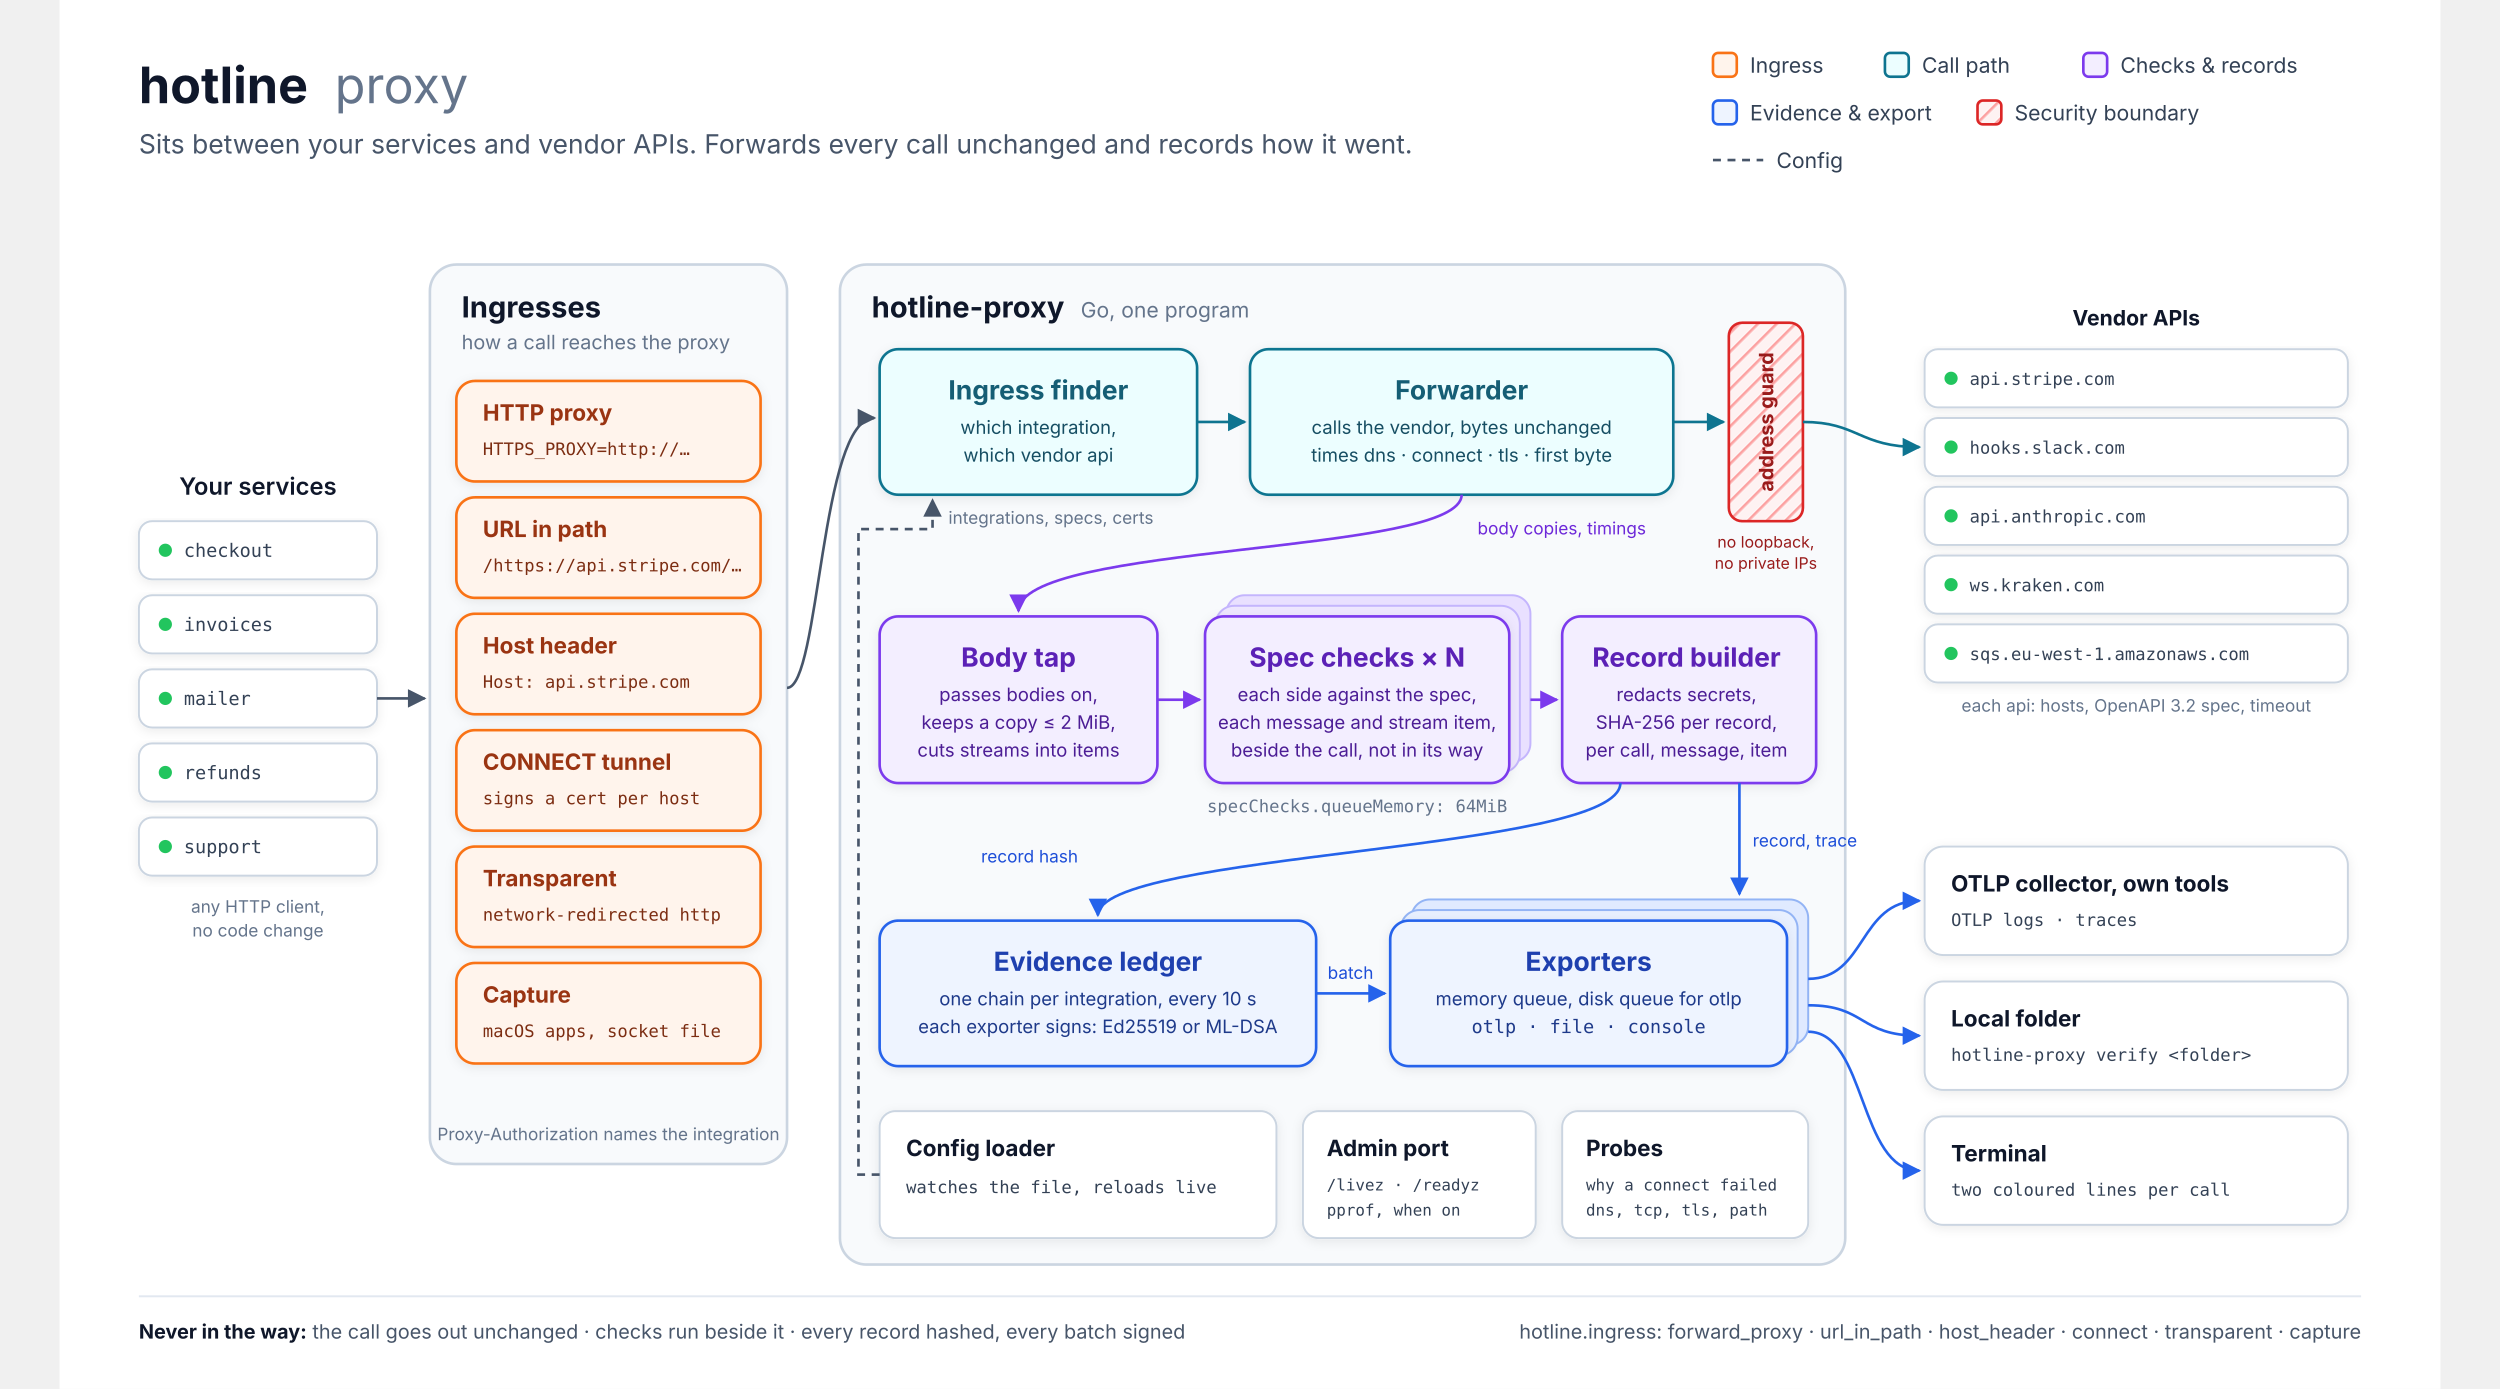
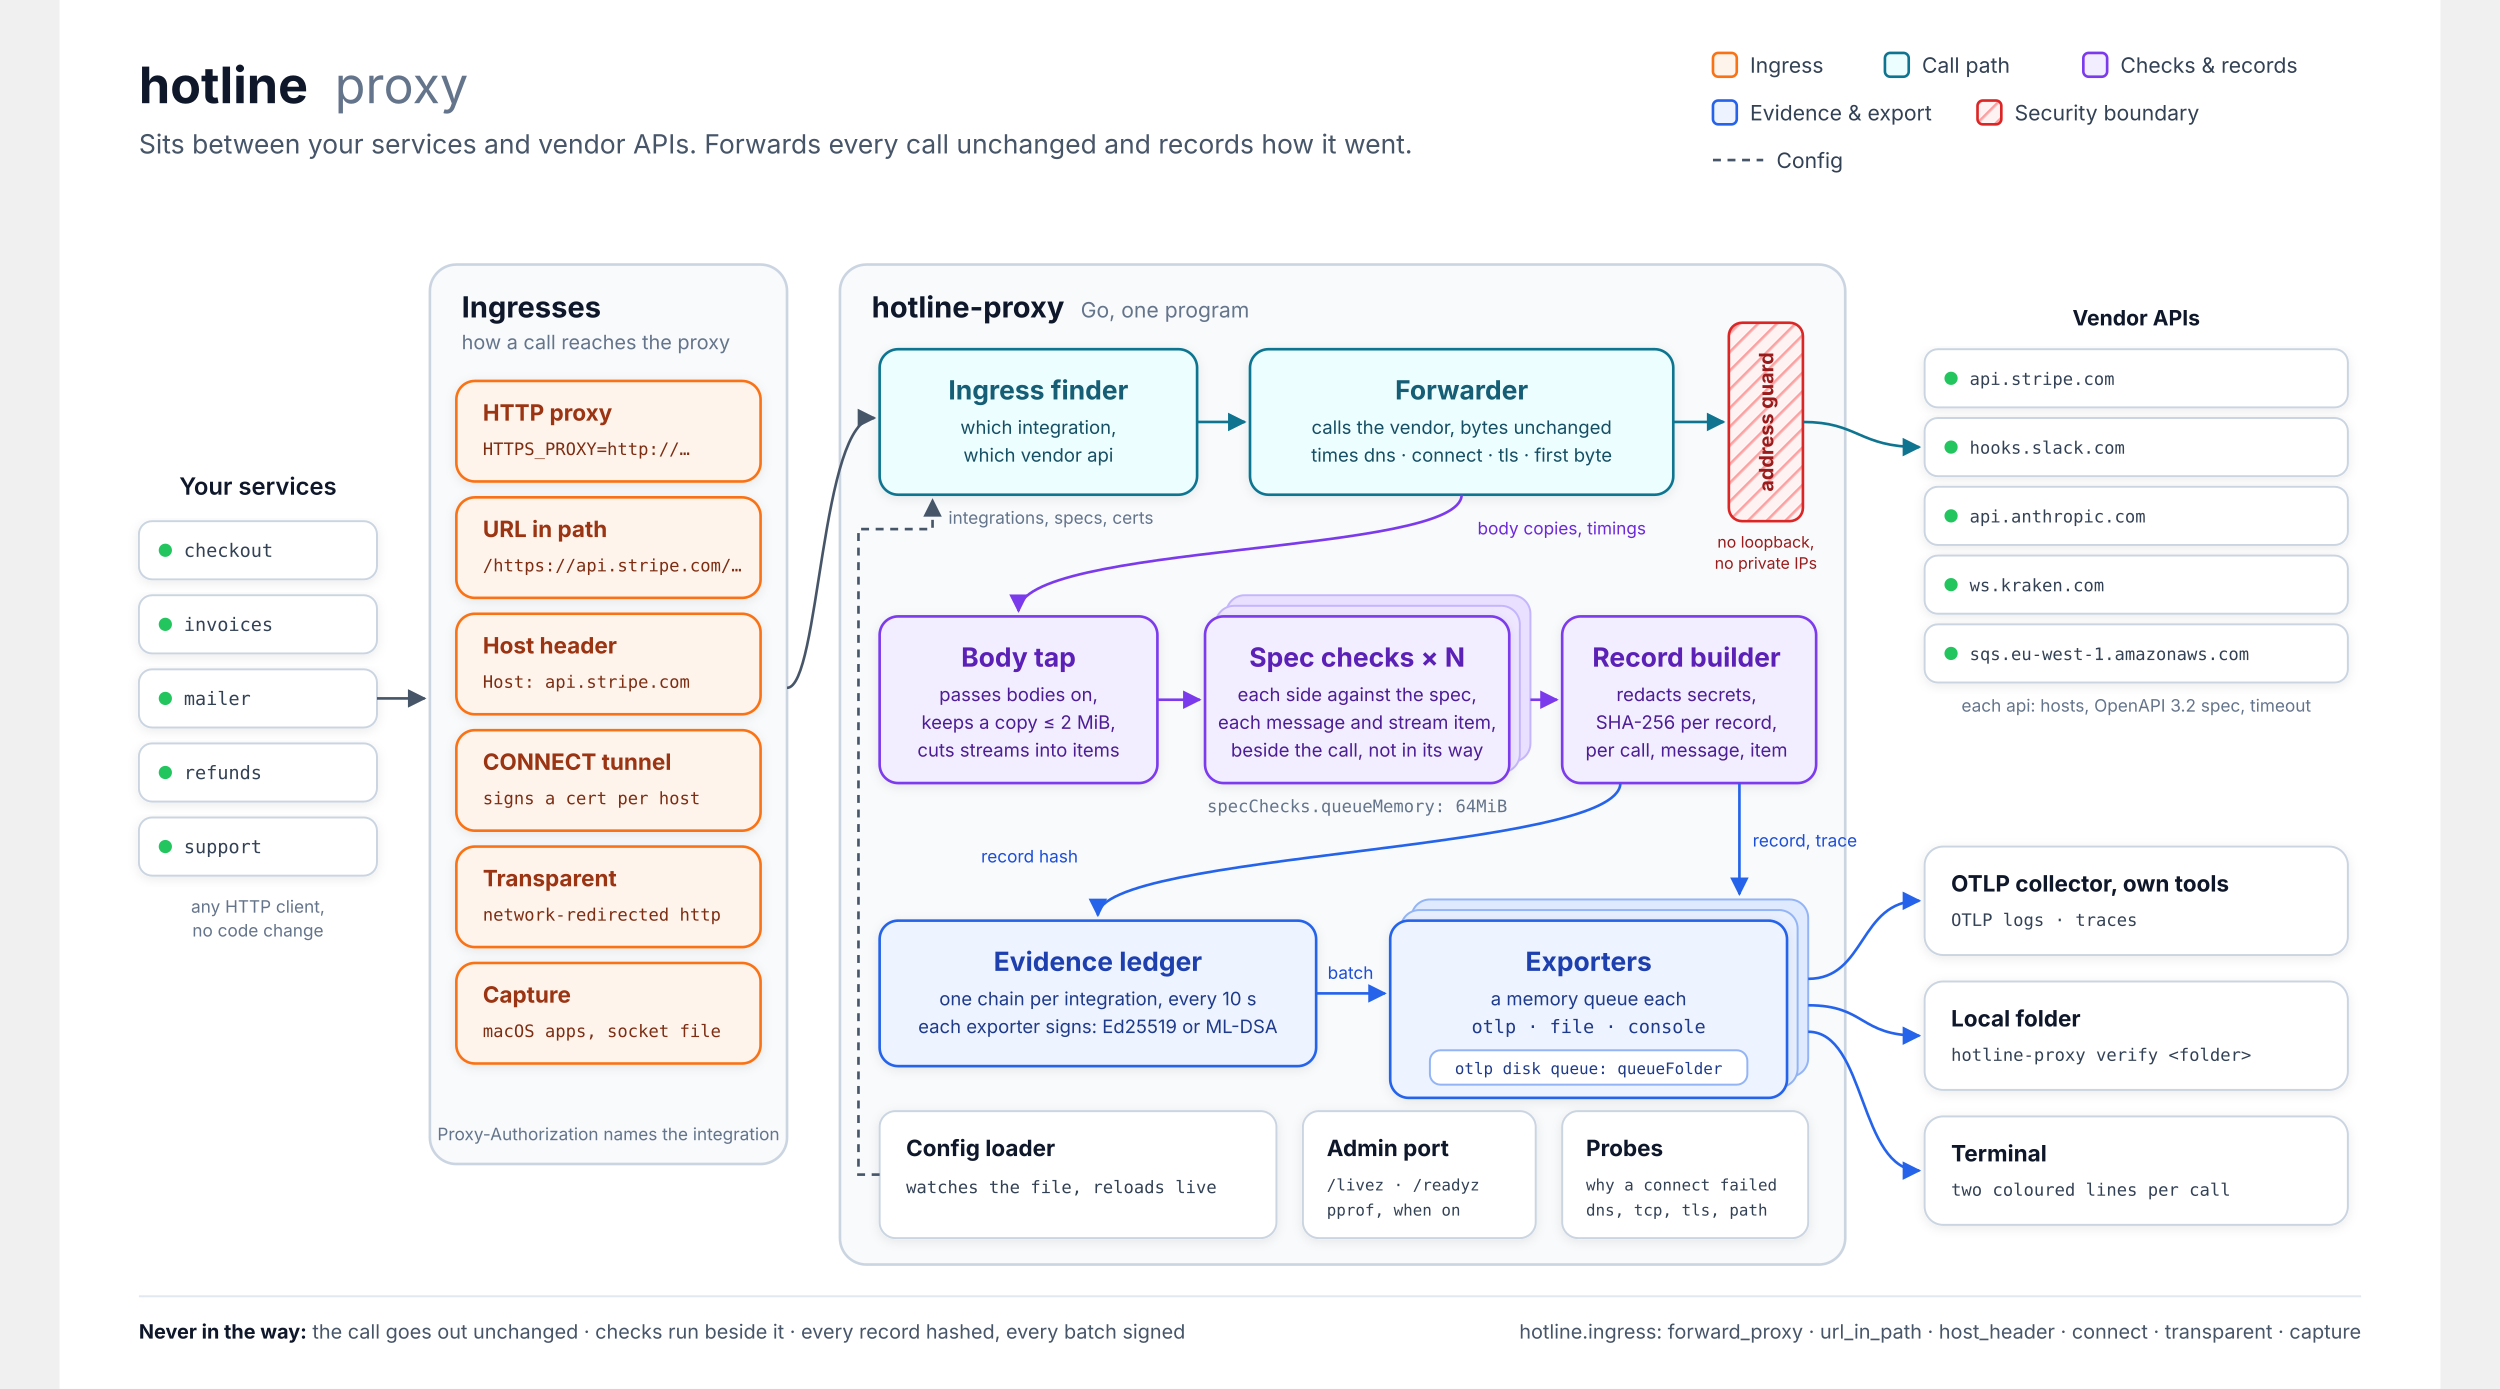
<svg xmlns="http://www.w3.org/2000/svg" viewBox="0 0 1800 1050" width="1800" height="1000" font-family="Inter, -apple-system, BlinkMacSystemFont, 'Segoe UI', Helvetica, Arial, sans-serif">
  <defs>
    <marker id="arrow" viewBox="0 0 10 10" refX="9" refY="5" markerWidth="7" markerHeight="7" orient="auto-start-reverse">
      <path d="M0,0 L10,5 L0,10 z" fill="#475569" />
    </marker>
    <marker id="arrowTeal" viewBox="0 0 10 10" refX="9" refY="5" markerWidth="7" markerHeight="7" orient="auto-start-reverse">
      <path d="M0,0 L10,5 L0,10 z" fill="#0E7490" />
    </marker>
    <marker id="arrowPurple" viewBox="0 0 10 10" refX="9" refY="5" markerWidth="7" markerHeight="7" orient="auto-start-reverse">
      <path d="M0,0 L10,5 L0,10 z" fill="#7C3AED" />
    </marker>
    <marker id="arrowBlue" viewBox="0 0 10 10" refX="9" refY="5" markerWidth="7" markerHeight="7" orient="auto-start-reverse">
      <path d="M0,0 L10,5 L0,10 z" fill="#2563EB" />
    </marker>
    <pattern id="hatch" width="10" height="10" patternUnits="userSpaceOnUse" patternTransform="rotate(45)">
      <rect width="10" height="10" fill="#FEF2F2" />
      <line x1="0" y1="0" x2="0" y2="10" stroke="#FCA5A5" stroke-width="4" />
    </pattern>
    <filter id="shadow" x="-10%" y="-10%" width="120%" height="130%">
      <feDropShadow dx="0" dy="2" stdDeviation="4" flood-color="#0F172A" flood-opacity="0.08" />
    </filter>
  </defs>
  <rect width="1800" height="1050" fill="#FFFFFF" />
  <text x="60" y="78" font-size="38" font-weight="700" fill="#0F172A">hotline</text>
  <text x="208" y="78" font-size="38" font-weight="400" fill="#64748B">proxy</text>
  <text x="60" y="116" font-size="20" fill="#475569">Sits between your services and vendor APIs. Forwards every call unchanged and records how it went.</text>
  <g font-size="16" fill="#334155">
    <rect x="1250" y="40" width="18" height="18" rx="4" fill="#FFF4EC" stroke="#F97316" stroke-width="2" />
    <text x="1278" y="55">Ingress</text>
    <rect x="1380" y="40" width="18" height="18" rx="4" fill="#ECFEFF" stroke="#0E7490" stroke-width="2" />
    <text x="1408" y="55">Call path</text>
    <rect x="1530" y="40" width="18" height="18" rx="4" fill="#F3EEFF" stroke="#7C3AED" stroke-width="2" />
    <text x="1558" y="55">Checks &amp; records</text>
    <rect x="1250" y="76" width="18" height="18" rx="4" fill="#EEF4FF" stroke="#2563EB" stroke-width="2" />
    <text x="1278" y="91">Evidence &amp; export</text>
    <rect x="1450" y="76" width="18" height="18" rx="4" fill="url(#hatch)" stroke="#DC2626" stroke-width="2" />
    <text x="1478" y="91">Security boundary</text>
    <line x1="1250" y1="121" x2="1288" y2="121" stroke="#475569" stroke-width="2" stroke-dasharray="6 5" />
    <text x="1298" y="127">Config</text>
  </g>
  <text x="150" y="374" font-size="18" font-weight="600" fill="#0F172A" text-anchor="middle">Your services</text>
  <g font-size="14" fill="#334155" font-family="'SF Mono', Menlo, Consolas, monospace">
    <rect x="60" y="394" width="180" height="44" rx="10" fill="#FFFFFF" stroke="#CBD5E1" stroke-width="1.5" filter="url(#shadow)" />
    <circle cx="80" cy="416" r="5" fill="#22C55E" />
    <text x="94" y="421">checkout</text>
    <rect x="60" y="450" width="180" height="44" rx="10" fill="#FFFFFF" stroke="#CBD5E1" stroke-width="1.5" filter="url(#shadow)" />
    <circle cx="80" cy="472" r="5" fill="#22C55E" />
    <text x="94" y="477">invoices</text>
    <rect x="60" y="506" width="180" height="44" rx="10" fill="#FFFFFF" stroke="#CBD5E1" stroke-width="1.5" filter="url(#shadow)" />
    <circle cx="80" cy="528" r="5" fill="#22C55E" />
    <text x="94" y="533">mailer</text>
    <rect x="60" y="562" width="180" height="44" rx="10" fill="#FFFFFF" stroke="#CBD5E1" stroke-width="1.5" filter="url(#shadow)" />
    <circle cx="80" cy="584" r="5" fill="#22C55E" />
    <text x="94" y="589">refunds</text>
    <rect x="60" y="618" width="180" height="44" rx="10" fill="#FFFFFF" stroke="#CBD5E1" stroke-width="1.5" filter="url(#shadow)" />
    <circle cx="80" cy="640" r="5" fill="#22C55E" />
    <text x="94" y="645">support</text>
  </g>
  <text x="150" y="690" font-size="13" fill="#64748B" text-anchor="middle">any HTTP client,</text>
  <text x="150" y="708" font-size="13" fill="#64748B" text-anchor="middle">no code change</text>
  <path d="M240,528 L276,528" fill="none" stroke="#475569" stroke-width="2" marker-end="url(#arrow)" />
  <rect x="280" y="200" width="270" height="680" rx="20" fill="#F8FAFC" stroke="#CBD5E1" stroke-width="2" />
  <text x="304" y="240" font-size="22" font-weight="700" fill="#0F172A">Ingresses</text>
  <text x="304" y="264" font-size="15" fill="#64748B">how a call reaches the proxy</text>
  <g filter="url(#shadow)">
    <rect x="300" y="288" width="230" height="76" rx="14" fill="#FFF4EC" stroke="#F97316" stroke-width="2" />
    <rect x="300" y="376" width="230" height="76" rx="14" fill="#FFF4EC" stroke="#F97316" stroke-width="2" />
    <rect x="300" y="464" width="230" height="76" rx="14" fill="#FFF4EC" stroke="#F97316" stroke-width="2" />
    <rect x="300" y="552" width="230" height="76" rx="14" fill="#FFF4EC" stroke="#F97316" stroke-width="2" />
    <rect x="300" y="640" width="230" height="76" rx="14" fill="#FFF4EC" stroke="#F97316" stroke-width="2" />
    <rect x="300" y="728" width="230" height="76" rx="14" fill="#FFF4EC" stroke="#F97316" stroke-width="2" />
  </g>
  <g font-size="17" font-weight="700" fill="#9A3412">
    <text x="320" y="318">HTTP proxy</text>
    <text x="320" y="406">URL in path</text>
    <text x="320" y="494">Host header</text>
    <text x="320" y="582">CONNECT tunnel</text>
    <text x="320" y="670">Transparent</text>
    <text x="320" y="758">Capture</text>
  </g>
  <g font-size="13" fill="#7C2D12" font-family="'SF Mono', Menlo, Consolas, monospace">
    <text x="320" y="344">HTTPS_PROXY=http://…</text>
    <text x="320" y="432">/https://api.stripe.com/…</text>
    <text x="320" y="520">Host: api.stripe.com</text>
    <text x="320" y="608">signs a cert per host</text>
    <text x="320" y="696">network-redirected http</text>
    <text x="320" y="784">macOS apps, socket file</text>
  </g>
  <text x="415" y="862" font-size="13" fill="#64748B" text-anchor="middle">Proxy-Authorization names the integration</text>
  <rect x="590" y="200" width="760" height="756" rx="20" fill="#F8FAFC" stroke="#CBD5E1" stroke-width="2" />
  <text x="614" y="240" font-size="22" font-weight="700" fill="#0F172A">hotline-proxy</text>
  <text x="772" y="240" font-size="16" fill="#64748B">Go, one program</text>
  <path d="M550,520 C575,520 575,316 616,316" fill="none" stroke="#475569" stroke-width="2" marker-end="url(#arrow)" />
  <g filter="url(#shadow)">
    <rect x="620" y="264" width="240" height="110" rx="14" fill="#ECFEFF" stroke="#0E7490" stroke-width="2" />
    <rect x="900" y="264" width="320" height="110" rx="14" fill="#ECFEFF" stroke="#0E7490" stroke-width="2" />
  </g>
  <text x="740" y="302" font-size="20" font-weight="700" fill="#155E75" text-anchor="middle">Ingress finder</text>
  <text x="740" y="328" font-size="14" fill="#164E63" text-anchor="middle">which integration,</text>
  <text x="740" y="349" font-size="14" fill="#164E63" text-anchor="middle">which vendor api</text>
  <text x="1060" y="302" font-size="20" font-weight="700" fill="#155E75" text-anchor="middle">Forwarder</text>
  <text x="1060" y="328" font-size="14" fill="#164E63" text-anchor="middle">calls the vendor, bytes unchanged</text>
  <text x="1060" y="349" font-size="14" fill="#164E63" text-anchor="middle">times dns · connect · tls · first byte</text>
  <path d="M860,319 L896,319" fill="none" stroke="#0E7490" stroke-width="2" marker-end="url(#arrowTeal)" />
  <rect x="1262" y="244" width="56" height="150" rx="10" fill="url(#hatch)" stroke="#DC2626" stroke-width="2" />
  <text x="1290" y="319" font-size="15" font-weight="700" fill="#991B1B" text-anchor="middle" dominant-baseline="middle" transform="rotate(-90 1290 319)">address guard</text>
  <text x="1290" y="414" font-size="12" fill="#991B1B" text-anchor="middle">no loopback,</text>
  <text x="1290" y="430" font-size="12" fill="#991B1B" text-anchor="middle">no private IPs</text>
  <path d="M1220,319 L1258,319" fill="none" stroke="#0E7490" stroke-width="2" marker-end="url(#arrowTeal)" />
  <text x="1570" y="246" font-size="16" font-weight="700" fill="#0F172A" text-anchor="middle">Vendor APIs</text>
  <g font-size="13" fill="#334155" font-family="'SF Mono', Menlo, Consolas, monospace">
    <rect x="1410" y="264" width="320" height="44" rx="10" fill="#FFFFFF" stroke="#CBD5E1" stroke-width="1.5" filter="url(#shadow)" />
    <circle cx="1430" cy="286" r="5" fill="#22C55E" />
    <text x="1444" y="291">api.stripe.com</text>
    <rect x="1410" y="316" width="320" height="44" rx="10" fill="#FFFFFF" stroke="#CBD5E1" stroke-width="1.5" filter="url(#shadow)" />
    <circle cx="1430" cy="338" r="5" fill="#22C55E" />
    <text x="1444" y="343">hooks.slack.com</text>
    <rect x="1410" y="368" width="320" height="44" rx="10" fill="#FFFFFF" stroke="#CBD5E1" stroke-width="1.5" filter="url(#shadow)" />
    <circle cx="1430" cy="390" r="5" fill="#22C55E" />
    <text x="1444" y="395">api.anthropic.com</text>
    <rect x="1410" y="420" width="320" height="44" rx="10" fill="#FFFFFF" stroke="#CBD5E1" stroke-width="1.5" filter="url(#shadow)" />
    <circle cx="1430" cy="442" r="5" fill="#22C55E" />
    <text x="1444" y="447">ws.kraken.com</text>
    <rect x="1410" y="472" width="320" height="44" rx="10" fill="#FFFFFF" stroke="#CBD5E1" stroke-width="1.5" filter="url(#shadow)" />
    <circle cx="1430" cy="494" r="5" fill="#22C55E" />
    <text x="1444" y="499">sqs.eu-west-1.amazonaws.com</text>
  </g>
  <path d="M1318,319 C1360,319 1360,338 1406,338" fill="none" stroke="#0E7490" stroke-width="2" marker-end="url(#arrowTeal)" />
  <text x="1570" y="538" font-size="13" fill="#64748B" text-anchor="middle">each api: hosts, OpenAPI 3.2 spec, timeout</text>
  <path d="M1060,374 C1060,420 725,410 725,462" fill="none" stroke="#7C3AED" stroke-width="2" marker-end="url(#arrowPurple)" />
  <text x="1072" y="404" font-size="13" fill="#6D28D9">body copies, timings</text>
  <g filter="url(#shadow)">
    <rect x="620" y="466" width="210" height="126" rx="14" fill="#F3EEFF" stroke="#7C3AED" stroke-width="2" />
  </g>
  <text x="725" y="504" font-size="20" font-weight="700" fill="#5B21B6" text-anchor="middle">Body tap</text>
  <text x="725" y="530" font-size="14" fill="#4C1D95" text-anchor="middle">passes bodies on,</text>
  <text x="725" y="551" font-size="14" fill="#4C1D95" text-anchor="middle">keeps a copy ≤ 2 MiB,</text>
  <text x="725" y="572" font-size="14" fill="#4C1D95" text-anchor="middle">cuts streams into items</text>
  <rect x="882" y="450" width="230" height="126" rx="14" fill="#E9E0FF" stroke="#C4B5FD" stroke-width="1.5" />
  <rect x="874" y="458" width="230" height="126" rx="14" fill="#EEE7FF" stroke="#C4B5FD" stroke-width="1.5" />
  <g filter="url(#shadow)">
    <rect x="866" y="466" width="230" height="126" rx="14" fill="#F3EEFF" stroke="#7C3AED" stroke-width="2" />
  </g>
  <text x="981" y="504" font-size="20" font-weight="700" fill="#5B21B6" text-anchor="middle">Spec checks × N</text>
  <text x="981" y="530" font-size="14" fill="#4C1D95" text-anchor="middle">each side against the spec,</text>
  <text x="981" y="551" font-size="14" fill="#4C1D95" text-anchor="middle">each message and stream item,</text>
  <text x="981" y="572" font-size="14" fill="#4C1D95" text-anchor="middle">beside the call, not in its way</text>
  <path d="M830,529 L862,529" fill="none" stroke="#7C3AED" stroke-width="2" marker-end="url(#arrowPurple)" />
  <g filter="url(#shadow)">
    <rect x="1136" y="466" width="192" height="126" rx="14" fill="#F3EEFF" stroke="#7C3AED" stroke-width="2" />
  </g>
  <text x="1230" y="504" font-size="20" font-weight="700" fill="#5B21B6" text-anchor="middle">Record builder</text>
  <text x="1230" y="530" font-size="14" fill="#4C1D95" text-anchor="middle">redacts secrets,</text>
  <text x="1230" y="551" font-size="14" fill="#4C1D95" text-anchor="middle">SHA-256 per record,</text>
  <text x="1230" y="572" font-size="14" fill="#4C1D95" text-anchor="middle">per call, message, item</text>
  <path d="M1112,529 L1132,529" fill="none" stroke="#7C3AED" stroke-width="2" marker-end="url(#arrowPurple)" />
  <text x="981" y="614" font-size="13" fill="#64748B" text-anchor="middle" font-family="'SF Mono', Menlo, Consolas, monospace">specChecks.queueMemory: 64MiB</text>
  <path d="M1180,592 C1180,644 785,644 785,692" fill="none" stroke="#2563EB" stroke-width="2" marker-end="url(#arrowBlue)" />
  <text x="770" y="652" font-size="13" fill="#1D4ED8" text-anchor="end">record hash</text>
  <path d="M1270,592 L1270,676" fill="none" stroke="#2563EB" stroke-width="2" marker-end="url(#arrowBlue)" />
  <text x="1280" y="640" font-size="13" fill="#1D4ED8">record, trace</text>
  <g filter="url(#shadow)">
    <rect x="620" y="696" width="330" height="110" rx="14" fill="#EEF4FF" stroke="#2563EB" stroke-width="2" />
  </g>
  <text x="785" y="734" font-size="20" font-weight="700" fill="#1E40AF" text-anchor="middle">Evidence ledger</text>
  <text x="785" y="760" font-size="14" fill="#1E3A8A" text-anchor="middle">one chain per integration, every 10 s</text>
  <text x="785" y="781" font-size="14" fill="#1E3A8A" text-anchor="middle">each exporter signs: Ed25519 or ML-DSA</text>
-   <rect x="1022" y="680" width="300" height="110" rx="14" fill="#E0EAFF" stroke="#93B4F5" stroke-width="1.5" />
-   <rect x="1014" y="688" width="300" height="110" rx="14" fill="#E8F0FF" stroke="#93B4F5" stroke-width="1.5" />
-   <g filter="url(#shadow)">
-     <rect x="1006" y="696" width="300" height="110" rx="14" fill="#EEF4FF" stroke="#2563EB" stroke-width="2" />
+   <rect x="1022" y="680" width="300" height="134" rx="14" fill="#E0EAFF" stroke="#93B4F5" stroke-width="1.5" />
+   <rect x="1014" y="688" width="300" height="134" rx="14" fill="#E8F0FF" stroke="#93B4F5" stroke-width="1.5" />
+   <g filter="url(#shadow)">
+     <rect x="1006" y="696" width="300" height="134" rx="14" fill="#EEF4FF" stroke="#2563EB" stroke-width="2" />
  </g>
  <text x="1156" y="734" font-size="20" font-weight="700" fill="#1E40AF" text-anchor="middle">Exporters</text>
-   <text x="1156" y="760" font-size="14" fill="#1E3A8A" text-anchor="middle">memory queue, disk queue for otlp</text>
+   <text x="1156" y="760" font-size="14" fill="#1E3A8A" text-anchor="middle">a memory queue each</text>
  <text x="1156" y="781" font-size="14" fill="#1E3A8A" text-anchor="middle" font-family="'SF Mono', Menlo, Consolas, monospace">otlp · file · console</text>
+   <rect x="1036" y="794" width="240" height="26" rx="8" fill="#FFFFFF" stroke="#93B4F5" stroke-width="1.5" />
+   <text x="1156" y="812" font-size="12" fill="#1E3A8A" text-anchor="middle" font-family="'SF Mono', Menlo, Consolas, monospace">otlp disk queue: queueFolder</text>
  <path d="M950,751 L1002,751" fill="none" stroke="#2563EB" stroke-width="2" marker-end="url(#arrowBlue)" />
  <text x="976" y="740" font-size="13" fill="#1D4ED8" text-anchor="middle">batch</text>
  <g filter="url(#shadow)">
    <rect x="620" y="840" width="300" height="96" rx="12" fill="#FFFFFF" stroke="#CBD5E1" stroke-width="1.5" />
    <rect x="940" y="840" width="176" height="96" rx="12" fill="#FFFFFF" stroke="#CBD5E1" stroke-width="1.5" />
    <rect x="1136" y="840" width="186" height="96" rx="12" fill="#FFFFFF" stroke="#CBD5E1" stroke-width="1.5" />
  </g>
  <text x="640" y="874" font-size="17" font-weight="700" fill="#0F172A">Config loader</text>
  <text x="640" y="902" font-size="13" fill="#334155" font-family="'SF Mono', Menlo, Consolas, monospace">watches the file, reloads live</text>
  <text x="958" y="874" font-size="17" font-weight="700" fill="#0F172A">Admin port</text>
  <text x="958" y="900" font-size="12" fill="#334155" font-family="'SF Mono', Menlo, Consolas, monospace">/livez · /readyz</text>
  <text x="958" y="919" font-size="12" fill="#334155" font-family="'SF Mono', Menlo, Consolas, monospace">pprof, when on</text>
  <text x="1154" y="874" font-size="17" font-weight="700" fill="#0F172A">Probes</text>
  <text x="1154" y="900" font-size="12" fill="#334155" font-family="'SF Mono', Menlo, Consolas, monospace">why a connect failed</text>
  <text x="1154" y="919" font-size="12" fill="#334155" font-family="'SF Mono', Menlo, Consolas, monospace">dns, tcp, tls, path</text>
  <path d="M620,888 L604,888 L604,400 L660,400 L660,378" fill="none" stroke="#475569" stroke-width="2" stroke-dasharray="6 5" marker-end="url(#arrow)" />
  <text x="672" y="396" font-size="13" fill="#64748B">integrations, specs, certs</text>
  <g filter="url(#shadow)">
    <rect x="1410" y="640" width="320" height="82" rx="14" fill="#FFFFFF" stroke="#CBD5E1" stroke-width="1.5" />
    <rect x="1410" y="742" width="320" height="82" rx="14" fill="#FFFFFF" stroke="#CBD5E1" stroke-width="1.5" />
    <rect x="1410" y="844" width="320" height="82" rx="14" fill="#FFFFFF" stroke="#CBD5E1" stroke-width="1.5" />
  </g>
  <text x="1430" y="674" font-size="17" font-weight="700" fill="#0F172A">OTLP collector, own tools</text>
  <text x="1430" y="700" font-size="13" fill="#334155" font-family="'SF Mono', Menlo, Consolas, monospace">OTLP logs · traces</text>
  <text x="1430" y="776" font-size="17" font-weight="700" fill="#0F172A">Local folder</text>
  <text x="1430" y="802" font-size="13" fill="#334155" font-family="'SF Mono', Menlo, Consolas, monospace">hotline-proxy verify &lt;folder&gt;</text>
  <text x="1430" y="878" font-size="17" font-weight="700" fill="#0F172A">Terminal</text>
  <text x="1430" y="904" font-size="13" fill="#334155" font-family="'SF Mono', Menlo, Consolas, monospace">two coloured lines per call</text>
  <path d="M1322,740 C1366,740 1360,681 1406,681" fill="none" stroke="#2563EB" stroke-width="2" marker-end="url(#arrowBlue)" />
  <path d="M1322,760 C1366,760 1360,783 1406,783" fill="none" stroke="#2563EB" stroke-width="2" marker-end="url(#arrowBlue)" />
  <path d="M1322,780 C1366,780 1360,885 1406,885" fill="none" stroke="#2563EB" stroke-width="2" marker-end="url(#arrowBlue)" />
  <line x1="60" y1="980" x2="1740" y2="980" stroke="#E2E8F0" stroke-width="1.5" />
  <g font-size="15" fill="#475569">
    <text x="60" y="1012">
      <tspan font-weight="700" fill="#0F172A">Never in the way:</tspan> the call goes out unchanged · checks run beside it · every record hashed, every batch signed</text>
    <text x="1740" y="1012" text-anchor="end">hotline.ingress: forward_proxy · url_in_path · host_header · connect · transparent · capture</text>
  </g>
</svg>
